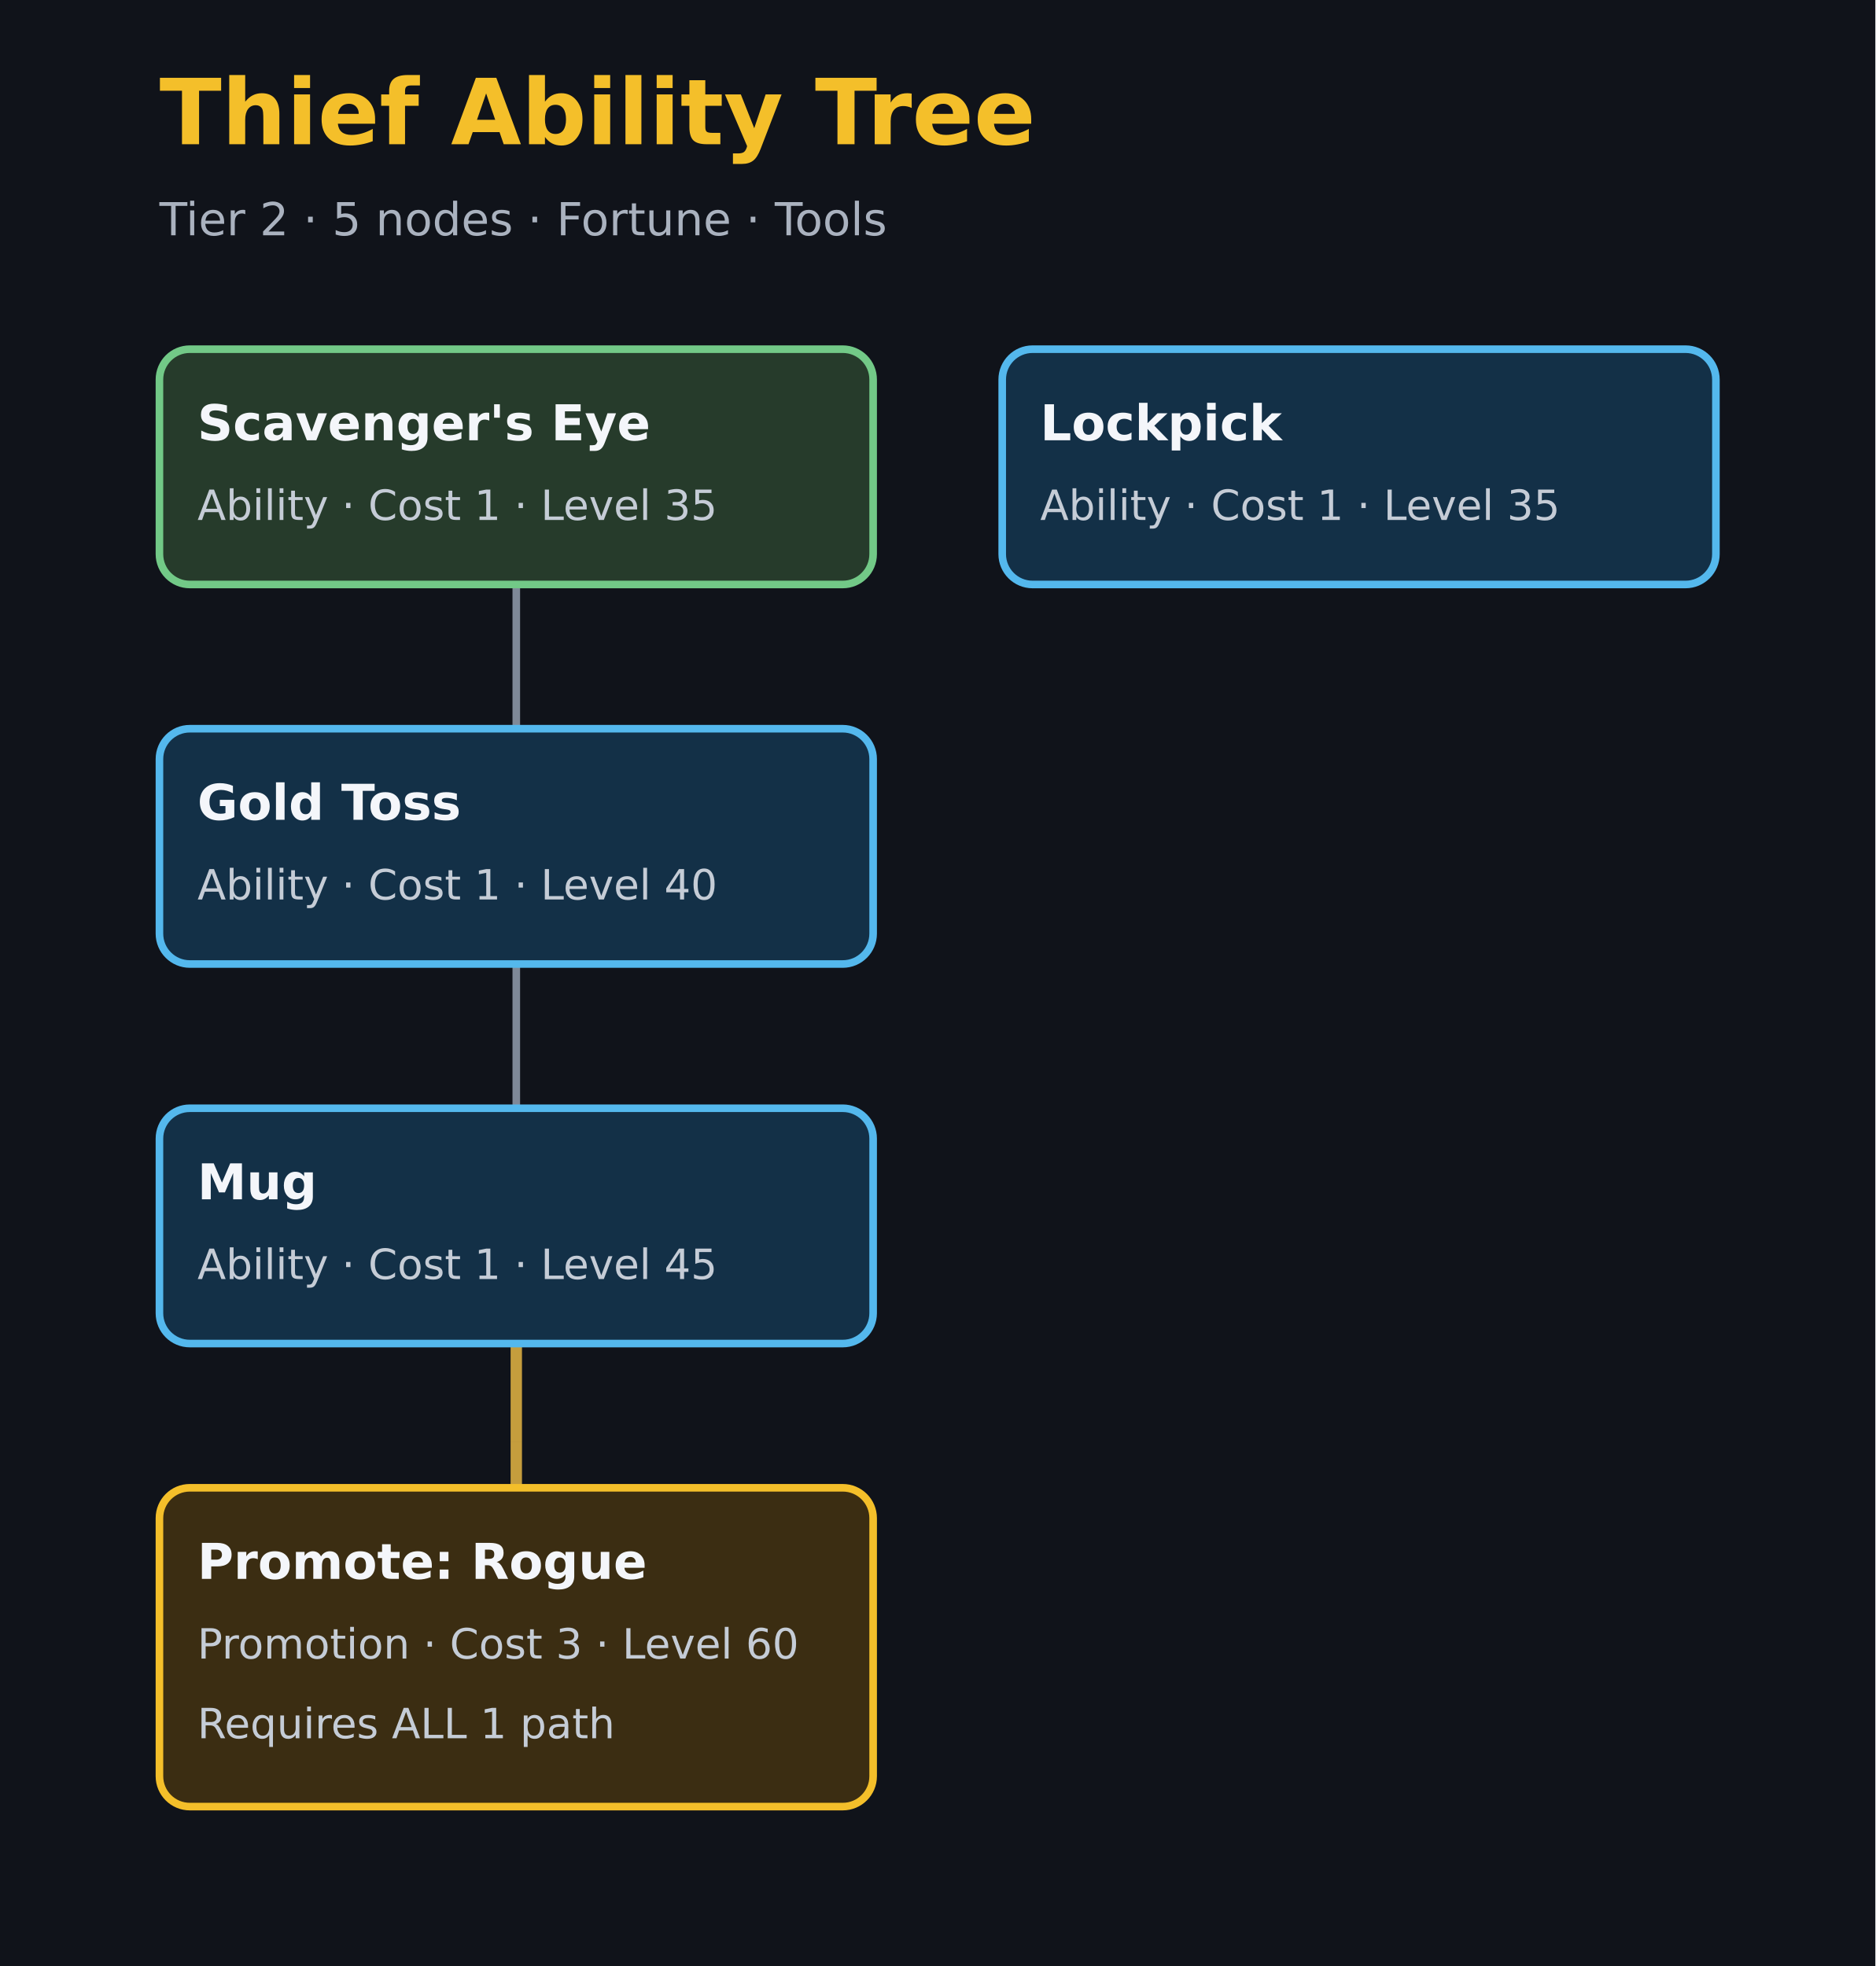
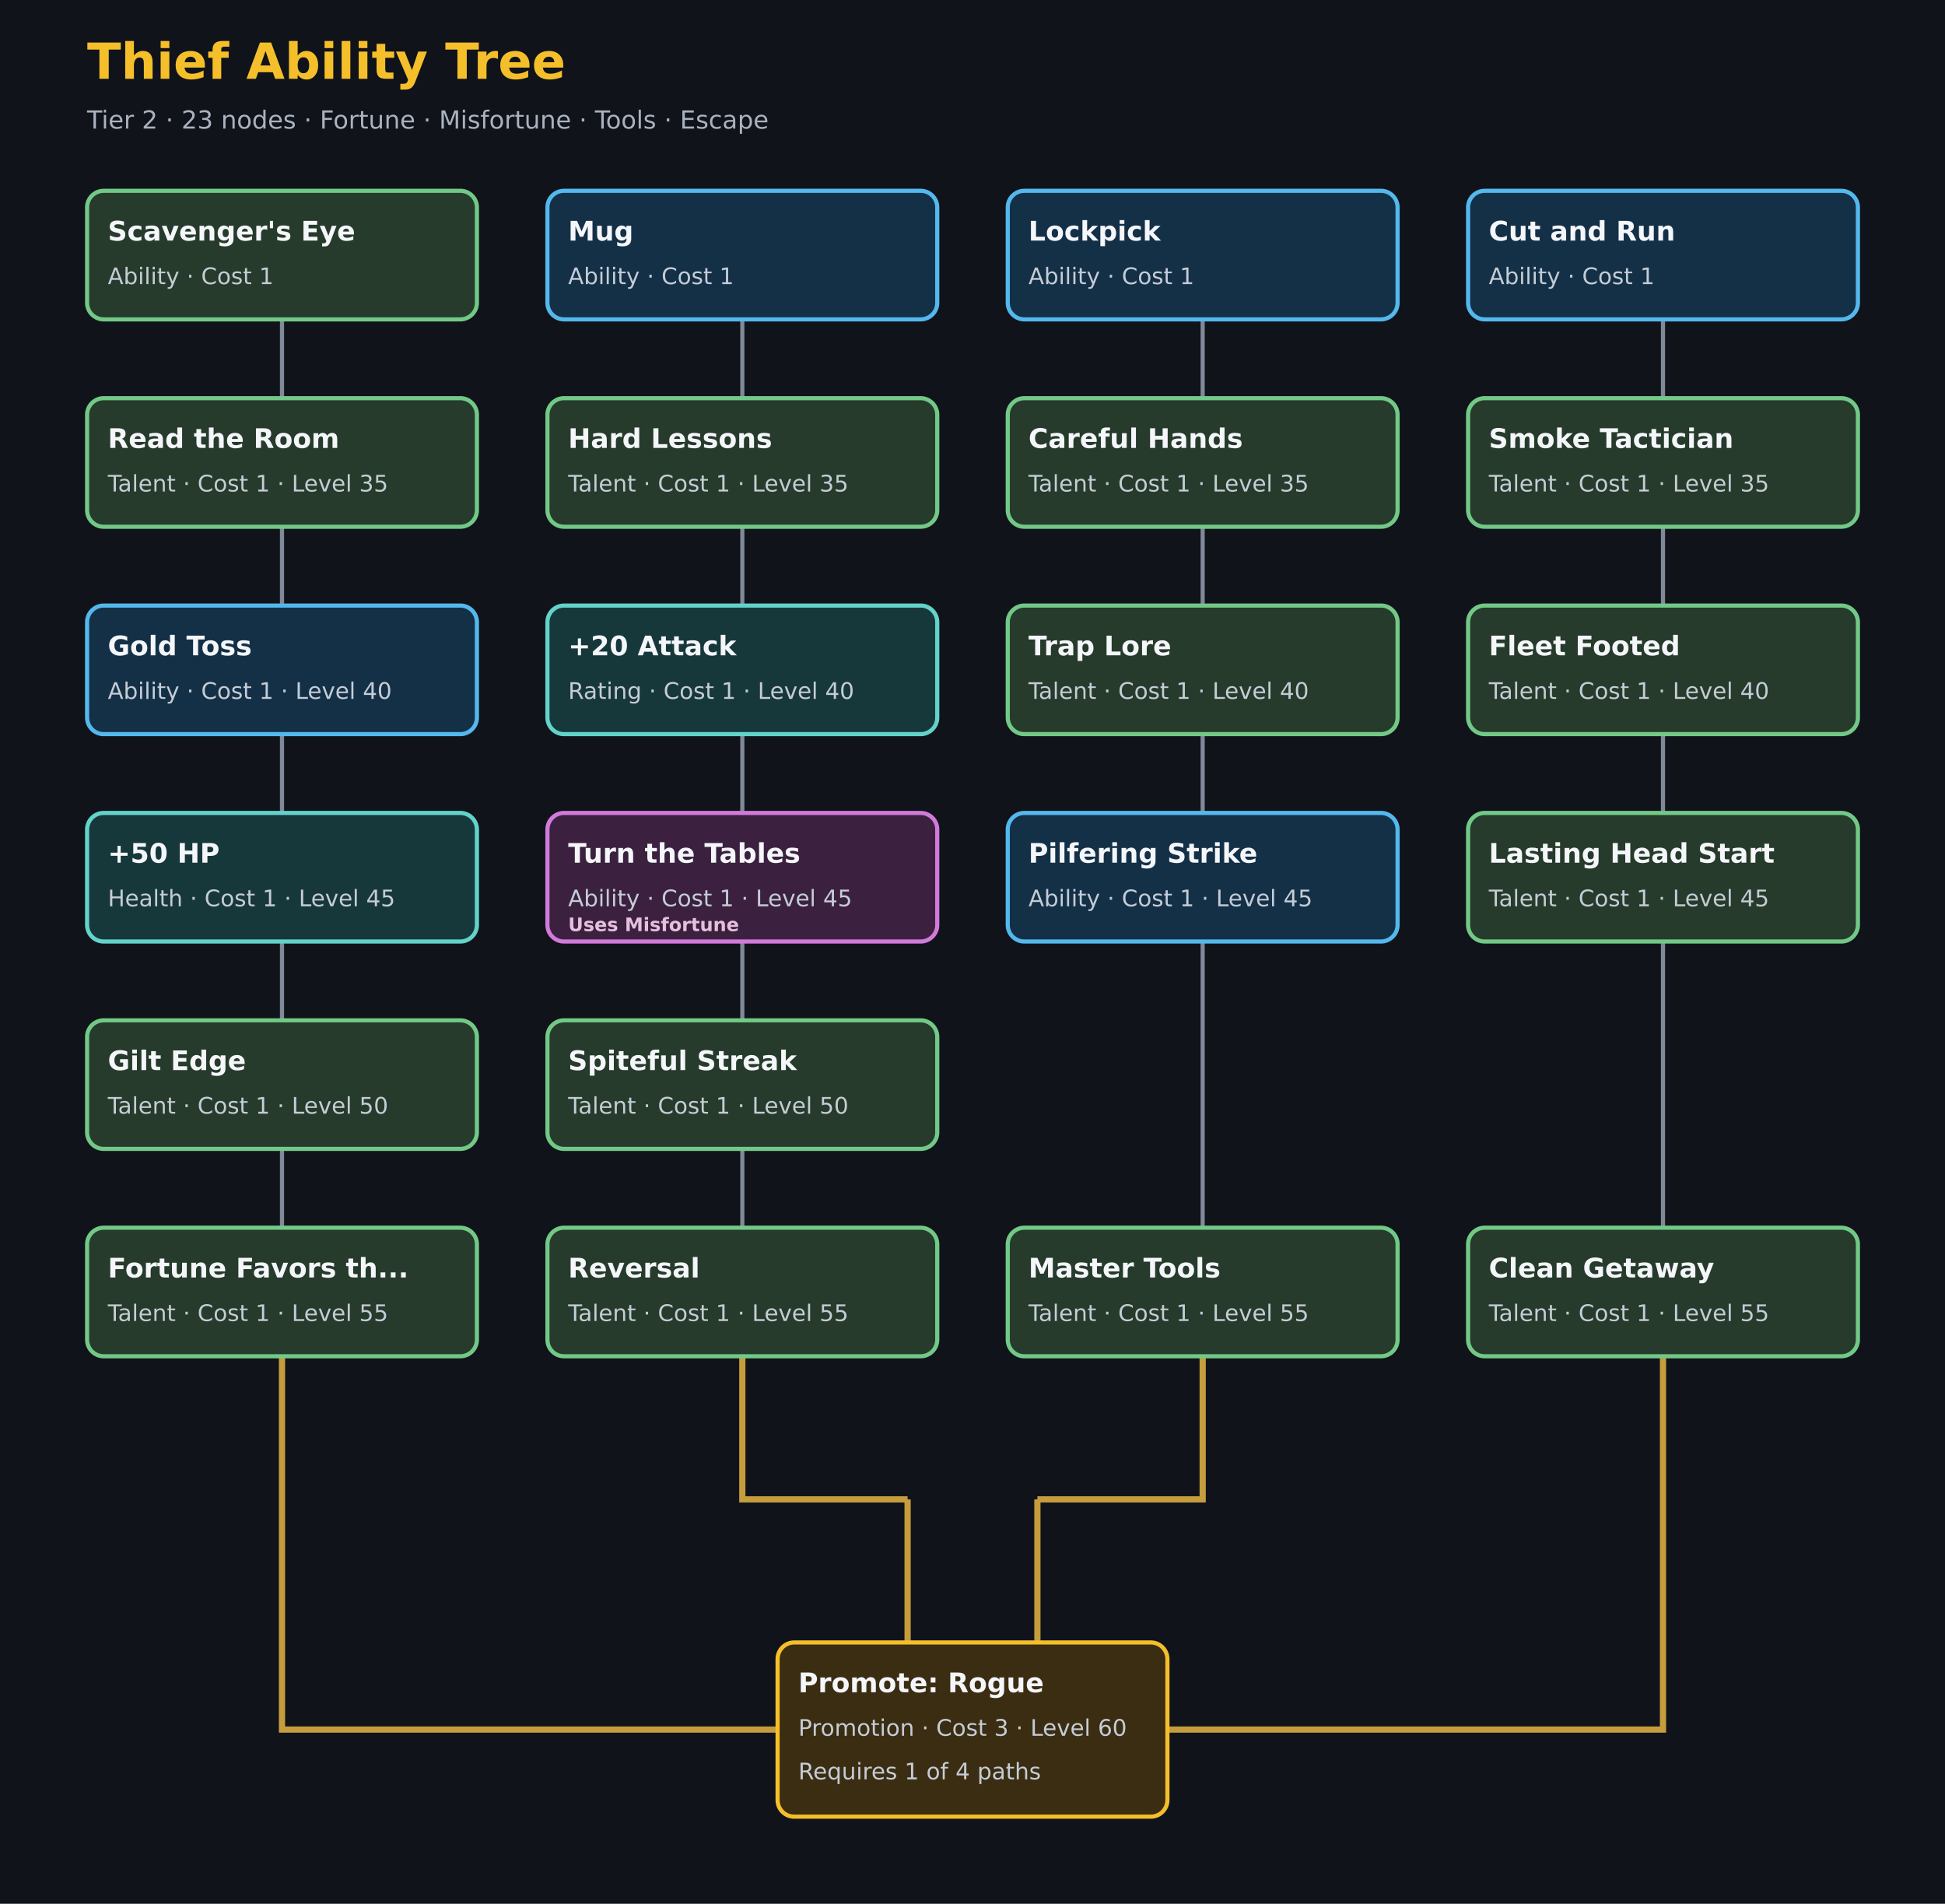
- <svg xmlns="http://www.w3.org/2000/svg" width="494" height="518" viewBox="0 0 494 518">
+ <svg xmlns="http://www.w3.org/2000/svg" width="938" height="918" viewBox="0 0 938 918">
  <style>
text{font-family:DejaVu Sans,Arial,sans-serif}
.title{fill:#f4bf2a;font-size:24px;font-weight:700}
.meta{fill:#aab2bf;font-size:12px}
.name{fill:#f4f6fa;font-size:13px;font-weight:700}
.detail{fill:#c5ccd6;font-size:11px}
.resource{fill:#e6bfdc;font-size:9px;font-weight:700}
.edge{fill:none;stroke:#7f8998;stroke-width:2}
.promotion-edge{fill:none;stroke:#c59d3d;stroke-width:3}
</style>
-   <rect width="494" height="518" fill="#10131a" />
+   <rect width="938" height="918" fill="#10131a" />
  <text class="title" x="42" y="38">Thief Ability Tree</text>
-   <text class="meta" x="42" y="62">Tier 2 · 5 nodes · Fortune · Tools</text>
+   <text class="meta" x="42" y="62">Tier 2 · 23 nodes · Fortune · Misfortune · Tools · Escape</text>
  <path class="edge" d="M 136.0 123.0 V 173.0 H 136.0 V 223.0" />
  <path class="edge" d="M 136.0 223.0 V 273.0 H 136.0 V 323.0" />
-   <path class="promotion-edge" d="M 136.0 354.0 V 380.0 H 136.0" />
-   <path class="promotion-edge" d="M 136.0 380.0 V 392.0" />
+   <path class="edge" d="M 136.0 323.0 V 373.0 H 136.0 V 423.0" />
+   <path class="edge" d="M 136.0 423.0 V 473.0 H 136.0 V 523.0" />
+   <path class="edge" d="M 136.0 523.0 V 573.0 H 136.0 V 623.0" />
+   <path class="edge" d="M 358.0 123.0 V 173.0 H 358.0 V 223.0" />
+   <path class="edge" d="M 358.0 223.0 V 273.0 H 358.0 V 323.0" />
+   <path class="edge" d="M 358.0 323.0 V 373.0 H 358.0 V 423.0" />
+   <path class="edge" d="M 358.0 423.0 V 473.0 H 358.0 V 523.0" />
+   <path class="edge" d="M 358.0 523.0 V 573.0 H 358.0 V 623.0" />
+   <path class="edge" d="M 580.0 123.0 V 173.0 H 580.0 V 223.0" />
+   <path class="edge" d="M 580.0 223.0 V 273.0 H 580.0 V 323.0" />
+   <path class="edge" d="M 580.0 323.0 V 373.0 H 580.0 V 423.0" />
+   <path class="edge" d="M 580.0 423.0 V 523.0 H 580.0 V 623.0" />
+   <path class="edge" d="M 802.0 123.0 V 173.0 H 802.0 V 223.0" />
+   <path class="edge" d="M 802.0 223.0 V 273.0 H 802.0 V 323.0" />
+   <path class="edge" d="M 802.0 323.0 V 373.0 H 802.0 V 423.0" />
+   <path class="edge" d="M 802.0 423.0 V 523.0 H 802.0 V 623.0" />
+   <path class="promotion-edge" d="M 136.0 654.0 V 834.0 H 375.0" />
+   <path class="promotion-edge" d="M 358.0 654.0 V 723.0 H 437.7" />
+   <path class="promotion-edge" d="M 437.7 723.0 V 792.0" />
+   <path class="promotion-edge" d="M 580.0 654.0 V 723.0 H 500.3" />
+   <path class="promotion-edge" d="M 500.3 723.0 V 792.0" />
+   <path class="promotion-edge" d="M 802.0 654.0 V 834.0 H 563.0" />
  <rect x="42.0" y="92.0" width="188" height="62" rx="8" fill="#263b2b" stroke="#72c987" stroke-width="2" />
  <text class="name" x="52.0" y="116.0">Scavenger's Eye</text>
-   <text class="detail" x="52.0" y="137.0">Ability · Cost 1 · Level 35</text>
+   <text class="detail" x="52.0" y="137.0">Ability · Cost 1</text>
+   <rect x="42.0" y="192.0" width="188" height="62" rx="8" fill="#263b2b" stroke="#72c987" stroke-width="2" />
+   <text class="name" x="52.0" y="216.0">Read the Room</text>
+   <text class="detail" x="52.0" y="237.0">Talent · Cost 1 · Level 35</text>
+   <rect x="42.0" y="292.0" width="188" height="62" rx="8" fill="#133047" stroke="#54b8ed" stroke-width="2" />
+   <text class="name" x="52.0" y="316.0">Gold Toss</text>
+   <text class="detail" x="52.0" y="337.0">Ability · Cost 1 · Level 40</text>
+   <rect x="42.0" y="392.0" width="188" height="62" rx="8" fill="#17383a" stroke="#63d3ca" stroke-width="2" />
+   <text class="name" x="52.0" y="416.0">+50 HP</text>
+   <text class="detail" x="52.0" y="437.0">Health · Cost 1 · Level 45</text>
+   <rect x="42.0" y="492.0" width="188" height="62" rx="8" fill="#263b2b" stroke="#72c987" stroke-width="2" />
+   <text class="name" x="52.0" y="516.0">Gilt Edge</text>
+   <text class="detail" x="52.0" y="537.0">Talent · Cost 1 · Level 50</text>
+   <rect x="42.0" y="592.0" width="188" height="62" rx="8" fill="#263b2b" stroke="#72c987" stroke-width="2" />
+   <text class="name" x="52.0" y="616.0">Fortune Favors th...</text>
+   <text class="detail" x="52.0" y="637.0">Talent · Cost 1 · Level 55</text>
  <rect x="264.0" y="92.0" width="188" height="62" rx="8" fill="#133047" stroke="#54b8ed" stroke-width="2" />
-   <text class="name" x="274.0" y="116.0">Lockpick</text>
-   <text class="detail" x="274.0" y="137.0">Ability · Cost 1 · Level 35</text>
-   <rect x="42.0" y="192.0" width="188" height="62" rx="8" fill="#133047" stroke="#54b8ed" stroke-width="2" />
-   <text class="name" x="52.0" y="216.0">Gold Toss</text>
-   <text class="detail" x="52.0" y="237.0">Ability · Cost 1 · Level 40</text>
-   <rect x="42.0" y="292.0" width="188" height="62" rx="8" fill="#133047" stroke="#54b8ed" stroke-width="2" />
-   <text class="name" x="52.0" y="316.0">Mug</text>
-   <text class="detail" x="52.0" y="337.0">Ability · Cost 1 · Level 45</text>
-   <rect x="42.0" y="392.0" width="188" height="84" rx="8" fill="#3b2d12" stroke="#f4bf2a" stroke-width="2" />
-   <text class="name" x="52.0" y="416.0">Promote: Rogue</text>
-   <text class="detail" x="52.0" y="437.0">Promotion · Cost 3 · Level 60</text>
-   <text class="detail" x="52.0" y="458.0">Requires ALL 1 path</text>
+   <text class="name" x="274.0" y="116.0">Mug</text>
+   <text class="detail" x="274.0" y="137.0">Ability · Cost 1</text>
+   <rect x="264.0" y="192.0" width="188" height="62" rx="8" fill="#263b2b" stroke="#72c987" stroke-width="2" />
+   <text class="name" x="274.0" y="216.0">Hard Lessons</text>
+   <text class="detail" x="274.0" y="237.0">Talent · Cost 1 · Level 35</text>
+   <rect x="264.0" y="292.0" width="188" height="62" rx="8" fill="#17383a" stroke="#63d3ca" stroke-width="2" />
+   <text class="name" x="274.0" y="316.0">+20 Attack</text>
+   <text class="detail" x="274.0" y="337.0">Rating · Cost 1 · Level 40</text>
+   <rect x="264.0" y="392.0" width="188" height="62" rx="8" fill="#3b213f" stroke="#d27adb" stroke-width="2" />
+   <text class="name" x="274.0" y="416.0">Turn the Tables</text>
+   <text class="detail" x="274.0" y="437.0">Ability · Cost 1 · Level 45</text>
+   <text class="resource" x="274.0" y="449.0">Uses Misfortune</text>
+   <rect x="264.0" y="492.0" width="188" height="62" rx="8" fill="#263b2b" stroke="#72c987" stroke-width="2" />
+   <text class="name" x="274.0" y="516.0">Spiteful Streak</text>
+   <text class="detail" x="274.0" y="537.0">Talent · Cost 1 · Level 50</text>
+   <rect x="264.0" y="592.0" width="188" height="62" rx="8" fill="#263b2b" stroke="#72c987" stroke-width="2" />
+   <text class="name" x="274.0" y="616.0">Reversal</text>
+   <text class="detail" x="274.0" y="637.0">Talent · Cost 1 · Level 55</text>
+   <rect x="486.0" y="92.0" width="188" height="62" rx="8" fill="#133047" stroke="#54b8ed" stroke-width="2" />
+   <text class="name" x="496.0" y="116.0">Lockpick</text>
+   <text class="detail" x="496.0" y="137.0">Ability · Cost 1</text>
+   <rect x="486.0" y="192.0" width="188" height="62" rx="8" fill="#263b2b" stroke="#72c987" stroke-width="2" />
+   <text class="name" x="496.0" y="216.0">Careful Hands</text>
+   <text class="detail" x="496.0" y="237.0">Talent · Cost 1 · Level 35</text>
+   <rect x="486.0" y="292.0" width="188" height="62" rx="8" fill="#263b2b" stroke="#72c987" stroke-width="2" />
+   <text class="name" x="496.0" y="316.0">Trap Lore</text>
+   <text class="detail" x="496.0" y="337.0">Talent · Cost 1 · Level 40</text>
+   <rect x="486.0" y="392.0" width="188" height="62" rx="8" fill="#133047" stroke="#54b8ed" stroke-width="2" />
+   <text class="name" x="496.0" y="416.0">Pilfering Strike</text>
+   <text class="detail" x="496.0" y="437.0">Ability · Cost 1 · Level 45</text>
+   <rect x="486.0" y="592.0" width="188" height="62" rx="8" fill="#263b2b" stroke="#72c987" stroke-width="2" />
+   <text class="name" x="496.0" y="616.0">Master Tools</text>
+   <text class="detail" x="496.0" y="637.0">Talent · Cost 1 · Level 55</text>
+   <rect x="708.0" y="92.0" width="188" height="62" rx="8" fill="#133047" stroke="#54b8ed" stroke-width="2" />
+   <text class="name" x="718.0" y="116.0">Cut and Run</text>
+   <text class="detail" x="718.0" y="137.0">Ability · Cost 1</text>
+   <rect x="708.0" y="192.0" width="188" height="62" rx="8" fill="#263b2b" stroke="#72c987" stroke-width="2" />
+   <text class="name" x="718.0" y="216.0">Smoke Tactician</text>
+   <text class="detail" x="718.0" y="237.0">Talent · Cost 1 · Level 35</text>
+   <rect x="708.0" y="292.0" width="188" height="62" rx="8" fill="#263b2b" stroke="#72c987" stroke-width="2" />
+   <text class="name" x="718.0" y="316.0">Fleet Footed</text>
+   <text class="detail" x="718.0" y="337.0">Talent · Cost 1 · Level 40</text>
+   <rect x="708.0" y="392.0" width="188" height="62" rx="8" fill="#263b2b" stroke="#72c987" stroke-width="2" />
+   <text class="name" x="718.0" y="416.0">Lasting Head Start</text>
+   <text class="detail" x="718.0" y="437.0">Talent · Cost 1 · Level 45</text>
+   <rect x="708.0" y="592.0" width="188" height="62" rx="8" fill="#263b2b" stroke="#72c987" stroke-width="2" />
+   <text class="name" x="718.0" y="616.0">Clean Getaway</text>
+   <text class="detail" x="718.0" y="637.0">Talent · Cost 1 · Level 55</text>
+   <rect x="375.0" y="792.0" width="188" height="84" rx="8" fill="#3b2d12" stroke="#f4bf2a" stroke-width="2" />
+   <text class="name" x="385.0" y="816.0">Promote: Rogue</text>
+   <text class="detail" x="385.0" y="837.0">Promotion · Cost 3 · Level 60</text>
+   <text class="detail" x="385.0" y="858.0">Requires 1 of 4 paths</text>
</svg>
